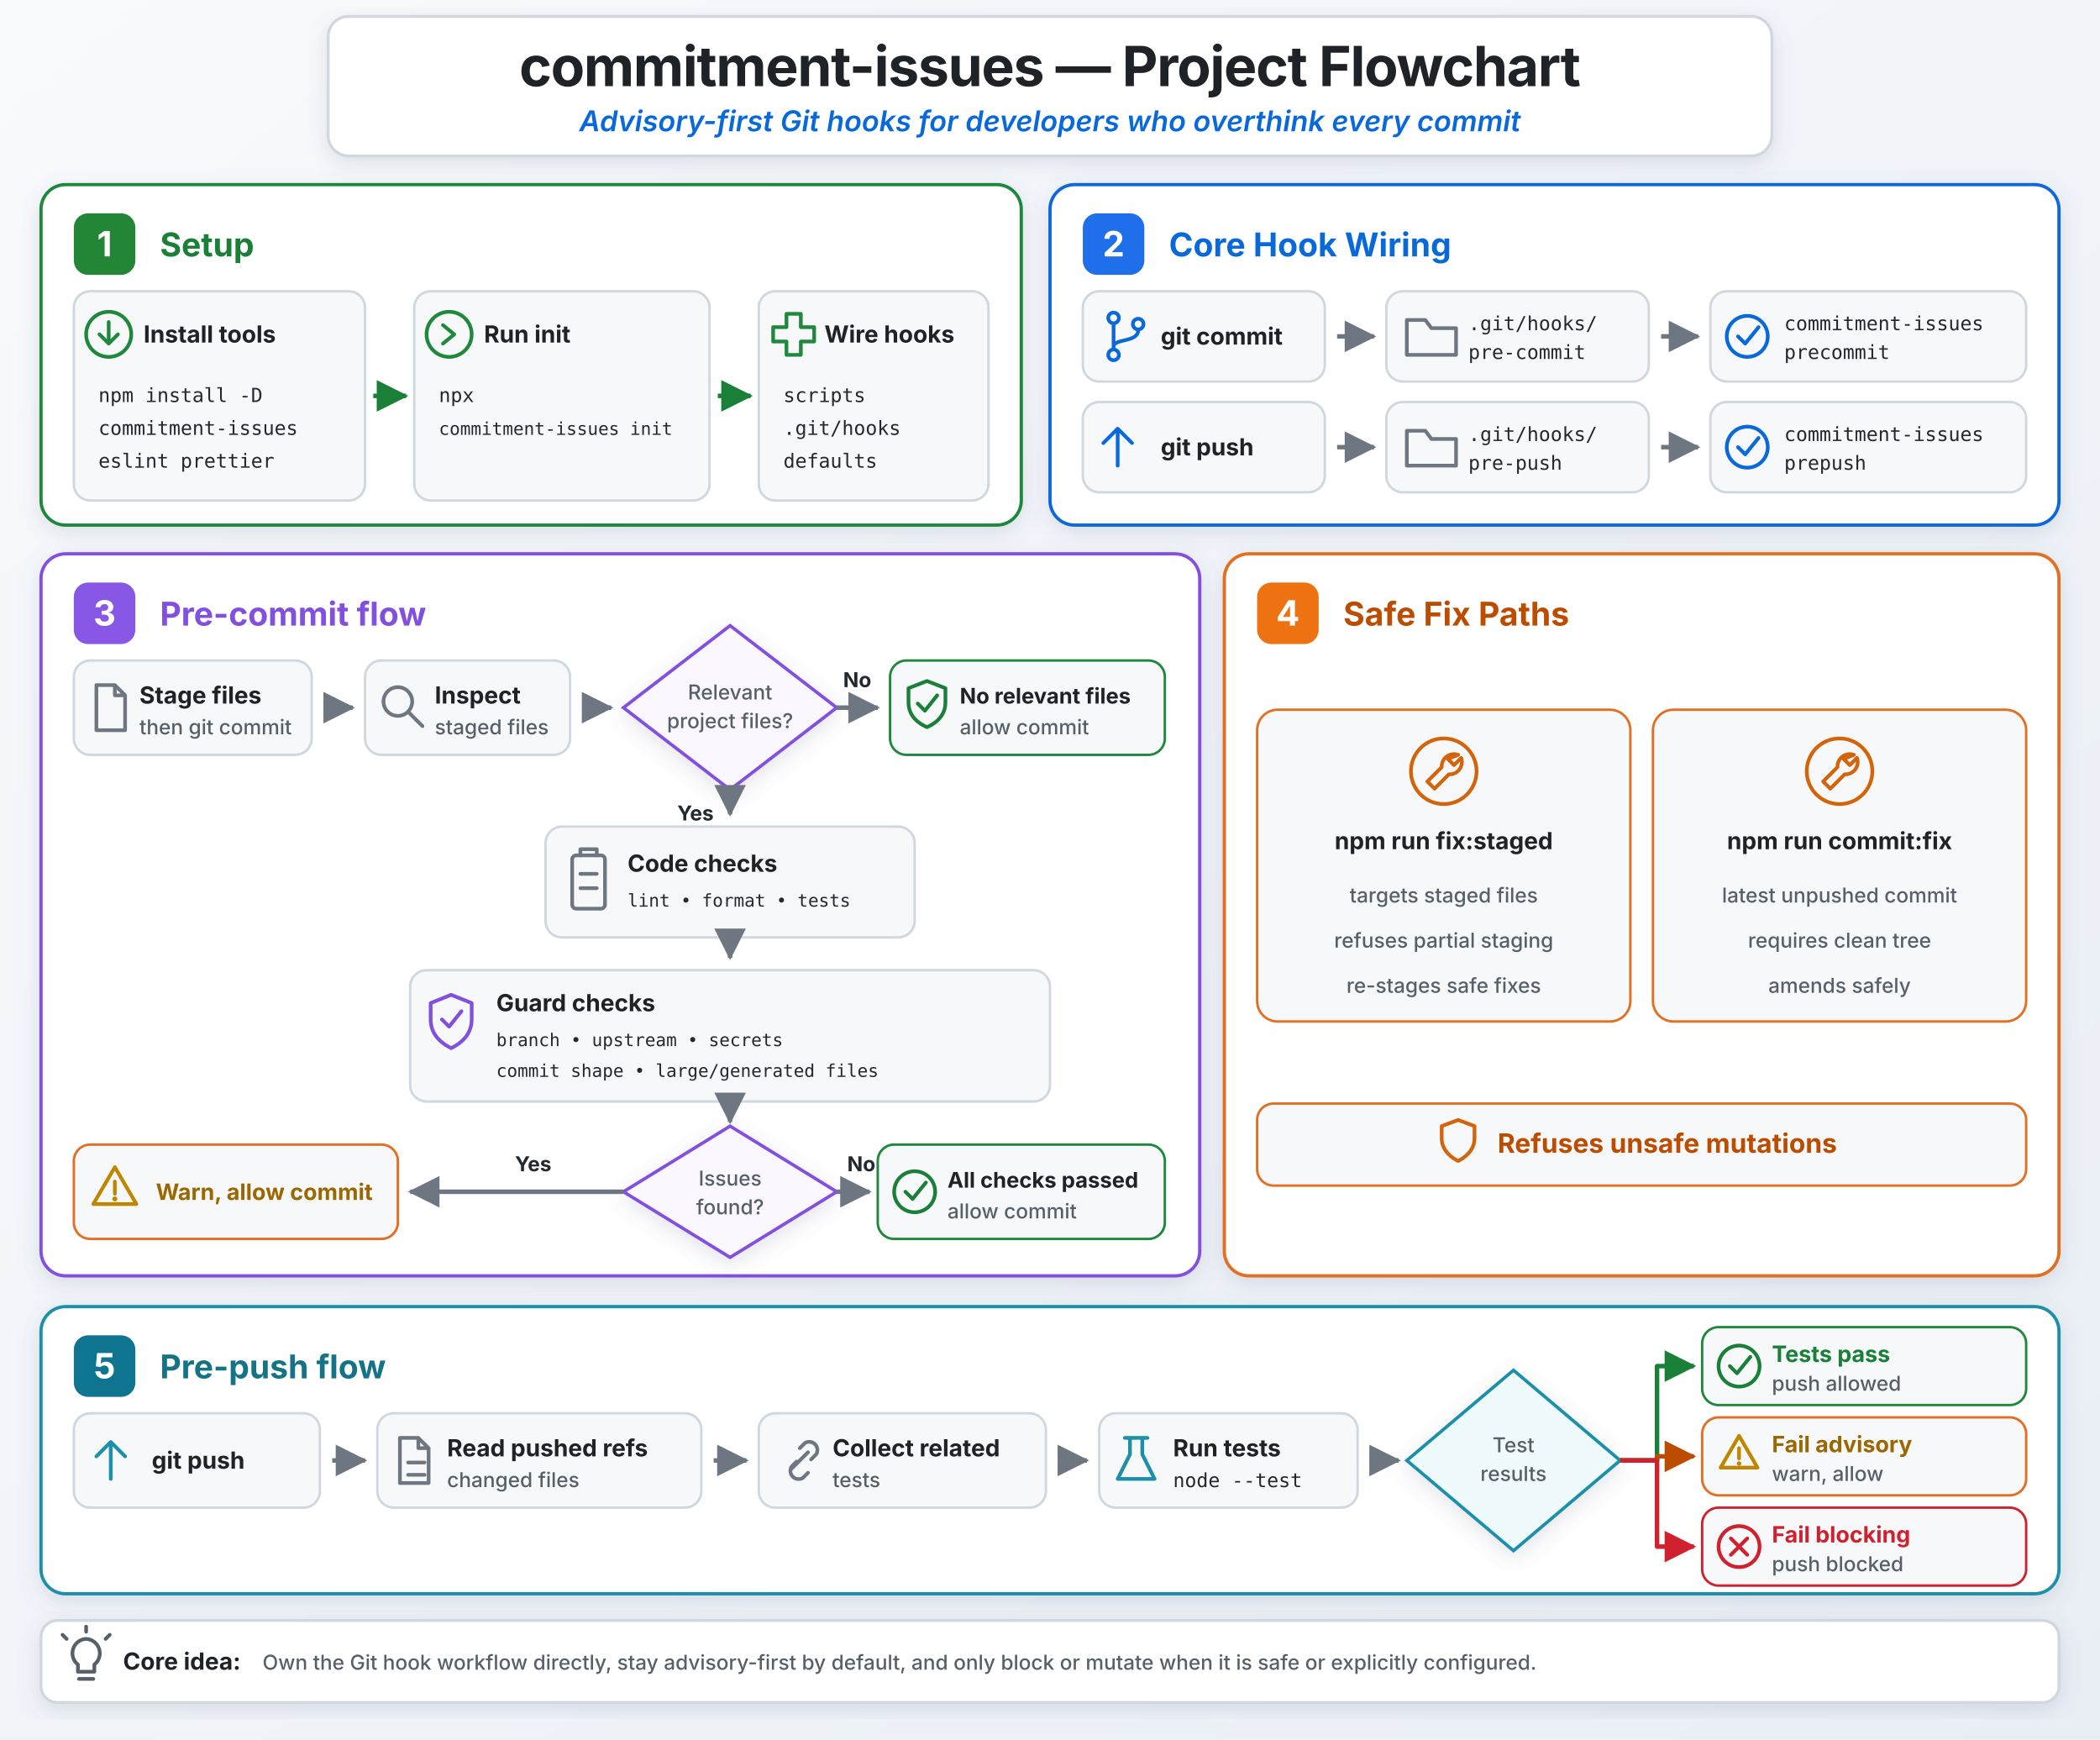
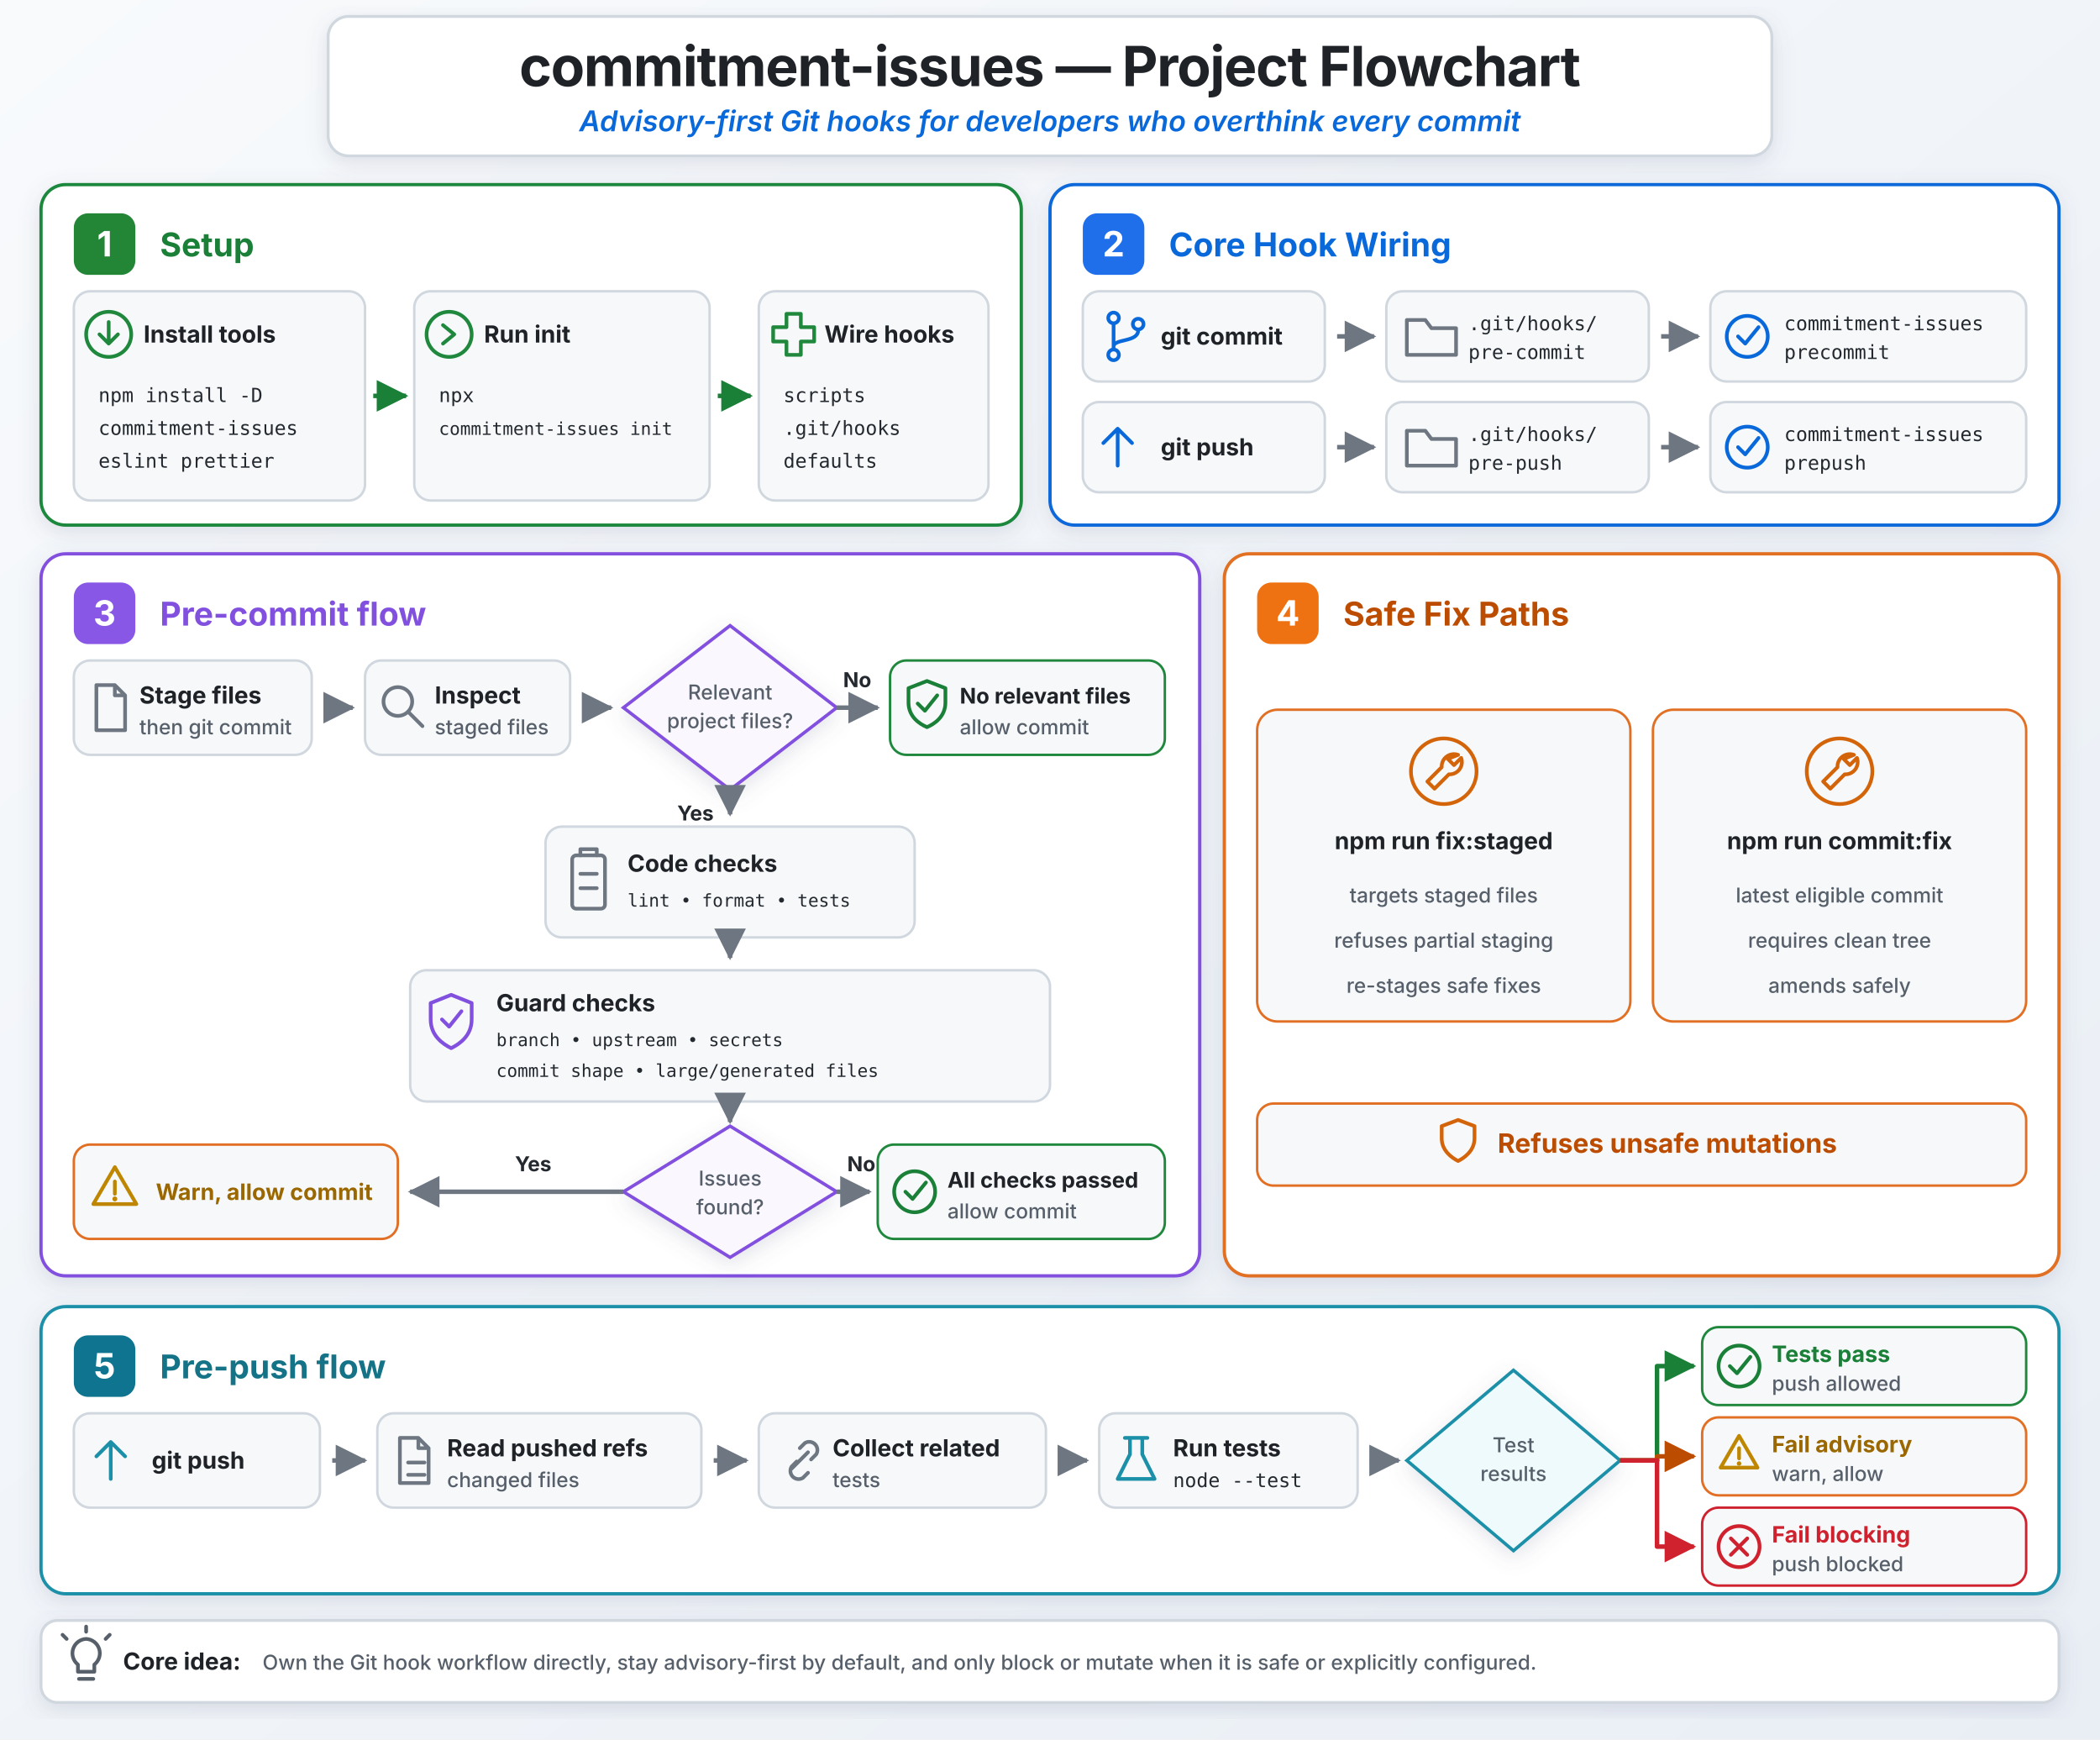
<svg xmlns="http://www.w3.org/2000/svg" width="1024" height="848" viewBox="0 0 1024 848" role="img" aria-labelledby="title desc">
  <defs>
    <linearGradient id="bg" x1="0" y1="0" x2="1" y2="1">
      <stop offset="0" stop-color="#f8fafc" />
      <stop offset="1" stop-color="#e9eef5" />
    </linearGradient>
    <filter id="shadow" x="-20%" y="-20%" width="140%" height="140%">
      <feDropShadow dx="0" dy="3" stdDeviation="5" flood-color="#64748b" flood-opacity="0.18" />
    </filter>
    <marker id="aGray" markerWidth="10" markerHeight="10" refX="8" refY="5" orient="auto">
      <path d="M1.5 1.5L8.5 5L1.5 8.5Z" fill="#6e7781" />
    </marker>
    <marker id="aGreen" markerWidth="10" markerHeight="10" refX="8" refY="5" orient="auto">
      <path d="M1.5 1.5L8.5 5L1.5 8.5Z" fill="#1a7f37" />
    </marker>
    <marker id="aOrange" markerWidth="10" markerHeight="10" refX="8" refY="5" orient="auto">
      <path d="M1.5 1.5L8.5 5L1.5 8.5Z" fill="#bc4c00" />
    </marker>
    <marker id="aRed" markerWidth="10" markerHeight="10" refX="8" refY="5" orient="auto">
      <path d="M1.5 1.5L8.5 5L1.5 8.5Z" fill="#cf222e" />
    </marker>
  </defs>
  <style>
    .h1{font:700 27px ui-sans-serif,system-ui,-apple-system,'Segoe UI',sans-serif;fill:#1f2328;letter-spacing:-0.5px}
    .sub{font:italic 600 14px ui-sans-serif,system-ui,-apple-system,'Segoe UI',sans-serif;fill:#0969da}
    .sec{font:700 16px ui-sans-serif,system-ui,-apple-system,'Segoe UI',sans-serif}
    .badge{font:700 17px ui-sans-serif,system-ui,-apple-system,'Segoe UI',sans-serif;fill:#fff}
    .hd{font:700 11.5px ui-sans-serif,system-ui,-apple-system,'Segoe UI',sans-serif;fill:#1f2328}
    .hdSm{font:700 10.5px ui-sans-serif,system-ui,-apple-system,'Segoe UI',sans-serif;fill:#1f2328}
    .bd{font:500 10px ui-sans-serif,system-ui,-apple-system,'Segoe UI',sans-serif;fill:#57606a}
    .lbl{font:700 10px ui-sans-serif,system-ui,-apple-system,'Segoe UI',sans-serif;fill:#24292f}
    .mono{font:500 9.5px ui-monospace,SFMono-Regular,Menlo,Consolas,monospace;fill:#24292f}
    .monoSm{font:500 8.6px ui-monospace,SFMono-Regular,Menlo,Consolas,monospace;fill:#24292f}
    .panel{fill:#ffffff;stroke-width:1.6;filter:url(#shadow)}
    .card{fill:#f6f8fa;stroke:#d0d7de;stroke-width:1.2}
    .arrow{stroke:#6e7781;stroke-width:2.2;fill:none;marker-end:url(#aGray)}
    .arrowGreen{stroke:#1a7f37;stroke-width:2.2;fill:none;marker-end:url(#aGreen)}
    .arrowOrange{stroke:#bc4c00;stroke-width:2.2;fill:none;stroke-linejoin:round;marker-end:url(#aOrange)}
    .arrowRed{stroke:#cf222e;stroke-width:2.2;fill:none;stroke-linejoin:round;marker-end:url(#aRed)}
    .elbowGreen{stroke:#1a7f37;stroke-width:2.2;fill:none;stroke-linejoin:round;marker-end:url(#aGreen)}
    .green{stroke:#1f883d}.blue{stroke:#0969da}.purple{stroke:#8250df}.orange{stroke:#e16f24}.cyan{stroke:#1b90a8}.red{stroke:#cf222e}
    .greenText{fill:#1a7f37}.blueText{fill:#0969da}.purpleText{fill:#8250df}.orangeText{fill:#bc4c00}.cyanText{fill:#157387}.redText{fill:#cf222e}.warnText{fill:#9a6700}
    .icon{fill:none;stroke-width:1.8;stroke-linecap:round;stroke-linejoin:round}
  </style>
  <rect width="1024" height="848" fill="url(#bg)" />
  <rect x="160" y="8" width="704" height="68" rx="10" fill="#ffffff" stroke="#d0d7de" stroke-width="1.4" filter="url(#shadow)" />
  <text class="h1" x="512" y="42" text-anchor="middle">commitment-issues — Project Flowchart</text>
  <text class="sub" x="512" y="64" text-anchor="middle">Advisory-first Git hooks for developers who overthink every commit</text>
  <g transform="translate(20 90)">
    <rect class="panel green" width="478" height="166" rx="12" />
    <rect x="16" y="14" width="30" height="30" rx="7" fill="#238636" />
    <text class="badge" x="31" y="35" text-anchor="middle">1</text>
    <text class="sec greenText" x="58" y="35">Setup</text>
    <g transform="translate(16 52)">
      <rect class="card" width="142" height="102" rx="8" />
      <circle class="icon" cx="17" cy="21" r="11" stroke="#1f883d" />
      <path class="icon" stroke="#1f883d" d="M17 15v10M12.5 21l4.5 4.5L21.5 21" />
      <text class="hd" x="34" y="25">Install tools</text>
      <text class="mono" x="12" y="54">npm install -D</text>
      <text class="mono" x="12" y="70">commitment-issues</text>
      <text class="mono" x="12" y="86">eslint prettier</text>
    </g>
    <path class="arrowGreen" d="M162 103h16" />
    <g transform="translate(182 52)">
      <rect class="card" width="144" height="102" rx="8" />
      <circle class="icon" cx="17" cy="21" r="11" stroke="#1f883d" />
      <path class="icon" stroke="#1f883d" d="M14 16.5l5.5 4.5-5.5 4.5" />
      <text class="hd" x="34" y="25">Run init</text>
      <text class="mono" x="12" y="54">npx</text>
      <text class="monoSm" x="12" y="70">commitment-issues init</text>
    </g>
    <path class="arrowGreen" d="M330 103h16" />
    <g transform="translate(350 52)">
      <rect class="card" width="112" height="102" rx="8" />
      <path class="icon" stroke="#1f883d" d="M13.5 11h7v6.5H27v7h-6.5V31h-7v-6.5H7v-7h6.5z" />
      <text class="hd" x="32" y="25">Wire hooks</text>
      <text class="mono" x="12" y="54">scripts</text>
      <text class="mono" x="12" y="70">.git/hooks</text>
      <text class="mono" x="12" y="86">defaults</text>
    </g>
  </g>
  <g transform="translate(512 90)">
    <rect class="panel blue" width="492" height="166" rx="12" />
    <rect x="16" y="14" width="30" height="30" rx="7" fill="#1f6feb" />
    <text class="badge" x="31" y="35" text-anchor="middle">2</text>
    <text class="sec blueText" x="58" y="35">Core Hook Wiring</text>
    <g transform="translate(16 52)">
      <rect class="card" width="118" height="44" rx="8" />
      <circle cx="15" cy="13" r="2.6" fill="none" stroke="#0969da" stroke-width="1.8" />
      <circle cx="15" cy="31" r="2.6" fill="none" stroke="#0969da" stroke-width="1.8" />
      <circle cx="27" cy="16" r="2.6" fill="none" stroke="#0969da" stroke-width="1.8" />
      <path class="icon" stroke="#0969da" d="M15 16v12M27 19c0 6-12 4-12 8" />
      <text class="hd" x="38" y="26">git commit</text>
    </g>
    <path class="arrow" d="M140 74h18" />
    <g transform="translate(164 52)">
      <rect class="card" width="128" height="44" rx="8" />
      <path class="icon" stroke="#6e7781" d="M10 14h9l3 4h12v13H10z" />
      <text class="mono" x="40" y="19">.git/hooks/</text>
      <text class="mono" x="40" y="33">pre-commit</text>
    </g>
    <path class="arrow" d="M298 74h18" />
    <g transform="translate(322 52)">
      <rect class="card" width="154" height="44" rx="8" />
      <circle class="icon" cx="18" cy="22" r="10" stroke="#0969da" />
      <path class="icon" stroke="#0969da" d="M13.5 22l3.5 3.5 6.5-8" />
      <text class="mono" x="36" y="19">commitment-issues</text>
      <text class="mono" x="36" y="33">precommit</text>
    </g>
    <g transform="translate(16 106)">
      <rect class="card" width="118" height="44" rx="8" />
      <path class="icon" stroke="#0969da" d="M17 31V13M10 20l7-7 7 7" />
      <text class="hd" x="38" y="26">git push</text>
    </g>
    <path class="arrow" d="M140 128h18" />
    <g transform="translate(164 106)">
      <rect class="card" width="128" height="44" rx="8" />
      <path class="icon" stroke="#6e7781" d="M10 14h9l3 4h12v13H10z" />
      <text class="mono" x="40" y="19">.git/hooks/</text>
      <text class="mono" x="40" y="33">pre-push</text>
    </g>
    <path class="arrow" d="M298 128h18" />
    <g transform="translate(322 106)">
      <rect class="card" width="154" height="44" rx="8" />
      <circle class="icon" cx="18" cy="22" r="10" stroke="#0969da" />
      <path class="icon" stroke="#0969da" d="M13.5 22l3.5 3.5 6.5-8" />
      <text class="mono" x="36" y="19">commitment-issues</text>
      <text class="mono" x="36" y="33">prepush</text>
    </g>
  </g>
  <g transform="translate(20 270)">
    <rect class="panel purple" width="565" height="352" rx="12" />
    <rect x="16" y="14" width="30" height="30" rx="7" fill="#8957e5" />
    <text class="badge" x="31" y="35" text-anchor="middle">3</text>
    <text class="sec purpleText" x="58" y="35">Pre-commit flow</text>
    <g transform="translate(16 52)">
      <rect class="card" width="116" height="46" rx="8" />
      <path class="icon" stroke="#6e7781" d="M11 12h9l5 5v17H11zM20 12v5h5" />
      <text class="hd" x="32" y="21">Stage files</text>
      <text class="bd" x="32" y="36">then git commit</text>
    </g>
    <path class="arrow" d="M138 75h14" />
    <g transform="translate(158 52)">
      <rect class="card" width="100" height="46" rx="8" />
      <circle class="icon" cx="16" cy="20" r="7" stroke="#6e7781" />
      <path class="icon" stroke="#6e7781" d="M21 25l7 7" />
      <text class="hd" x="34" y="21">Inspect</text>
      <text class="bd" x="34" y="36">staged files</text>
    </g>
    <path class="arrow" d="M264 75h14" />
    <path d="M336 35L388 75L336 115L284 75Z" fill="#faf7ff" stroke="#8250df" stroke-width="1.6" filter="url(#shadow)" />
    <text class="bd" x="336" y="71" text-anchor="middle">Relevant</text>
    <text class="bd" x="336" y="85" text-anchor="middle">project files?</text>
    <text class="lbl" x="398" y="65" text-anchor="middle">No</text>
    <path class="arrow" d="M388 75h20" />
    <g transform="translate(414 52)">
      <rect class="card green" width="134" height="46" rx="8" />
      <path class="icon" stroke="#1a7f37" d="M18 10l9 3.5v7c0 7-5.5 10.5-9 12-3.5-1.5-9-5-9-12v-7z" />
      <path class="icon" stroke="#1a7f37" d="M13.5 21l3.5 3.5 6-7.5" />
      <text class="hdSm" x="34" y="21">No relevant files</text>
      <text class="bd" x="34" y="36">allow commit</text>
    </g>
    <text class="lbl" x="328" y="130" text-anchor="end">Yes</text>
    <path class="arrow" d="M336 115v12" />
    <g transform="translate(246 133)">
      <rect class="card" width="180" height="54" rx="8" />
      <rect class="icon" x="13" y="14" width="16" height="26" rx="2" stroke="#6e7781" />
      <path class="icon" stroke="#6e7781" d="M17 14v-3h8v3M17 23h8M17 30h8" />
      <text class="hd" x="40" y="22">Code checks</text>
      <text class="monoSm" x="40" y="39">lint • format • tests</text>
    </g>
    <path class="arrow" d="M336 187v10" />
    <g transform="translate(180 203)">
      <rect class="card" width="312" height="64" rx="8" />
      <path class="icon" stroke="#8250df" d="M20 12l10 4v8c0 8-6 12-10 14-4-2-10-6-10-14v-8z" />
      <path class="icon" stroke="#8250df" d="M15.5 24l3.5 3.5 6-7.5" />
      <text class="hd" x="42" y="20">Guard checks</text>
      <text class="monoSm" x="42" y="37">branch • upstream • secrets</text>
      <text class="monoSm" x="42" y="52">commit shape • large/generated files</text>
    </g>
    <path class="arrow" d="M336 267v10" />
    <path d="M336 279L388 311L336 343L284 311Z" fill="#faf7ff" stroke="#8250df" stroke-width="1.6" filter="url(#shadow)" />
    <text class="bd" x="336" y="308" text-anchor="middle">Issues</text>
    <text class="bd" x="336" y="322" text-anchor="middle">found?</text>
    <text class="lbl" x="400" y="301" text-anchor="middle">No</text>
    <path class="arrow" d="M388 311h16" />
    <g transform="translate(408 288)">
      <rect class="card green" width="140" height="46" rx="8" />
      <circle class="icon" cx="18" cy="23" r="10" stroke="#1a7f37" />
      <path class="icon" stroke="#1a7f37" d="M13.5 23l3.5 3.5 6.5-8" />
      <text class="hdSm" x="34" y="21">All checks passed</text>
      <text class="bd" x="34" y="36">allow commit</text>
    </g>
    <text class="lbl" x="240" y="301" text-anchor="middle">Yes</text>
    <path class="arrow" d="M284 311H180" />
    <g transform="translate(16 288)">
      <rect class="card orange" width="158" height="46" rx="8" />
      <path class="icon" stroke="#bf8700" d="M20 11l10.5 18H9.5zM20 18v6" />
      <circle cx="20" cy="26.5" r="1.2" fill="#bf8700" />
      <text class="warnText" x="40" y="27" font-weight="700" font-size="11" font-family="ui-sans-serif,system-ui,-apple-system,'Segoe UI',sans-serif">Warn, allow commit</text>
    </g>
  </g>
  <g transform="translate(597 270)">
    <rect class="panel orange" width="407" height="352" rx="12" />
    <rect x="16" y="14" width="30" height="30" rx="7" fill="#ee7211" />
    <text class="badge" x="31" y="35" text-anchor="middle">4</text>
    <text class="sec orangeText" x="58" y="35">Safe Fix Paths</text>
    <g transform="translate(16 76)">
      <rect class="card orange" width="182" height="152" rx="10" />
      <circle class="icon" cx="91" cy="30" r="16" stroke="#d4640a" />
      <path class="icon" stroke="#d4640a" d="M98 22a6 6 0 0 0-8 6l-7 7 3.5 3.5 7-7a6 6 0 0 0 6-8l-3.5 3.5-3-3z" />
      <text class="hd" x="91" y="68" text-anchor="middle" font-size="12">npm run fix:staged</text>
      <text class="bd" x="91" y="94" text-anchor="middle">targets staged files</text>
      <text class="bd" x="91" y="116" text-anchor="middle">refuses partial staging</text>
      <text class="bd" x="91" y="138" text-anchor="middle">re-stages safe fixes</text>
    </g>
    <g transform="translate(209 76)">
      <rect class="card orange" width="182" height="152" rx="10" />
      <circle class="icon" cx="91" cy="30" r="16" stroke="#d4640a" />
      <path class="icon" stroke="#d4640a" d="M98 22a6 6 0 0 0-8 6l-7 7 3.5 3.5 7-7a6 6 0 0 0 6-8l-3.5 3.5-3-3z" />
      <text class="hd" x="91" y="68" text-anchor="middle" font-size="12">npm run commit:fix</text>
-       <text class="bd" x="91" y="94" text-anchor="middle">latest unpushed commit</text>
+       <text class="bd" x="91" y="94" text-anchor="middle">latest eligible commit</text>
      <text class="bd" x="91" y="116" text-anchor="middle">requires clean tree</text>
      <text class="bd" x="91" y="138" text-anchor="middle">amends safely</text>
    </g>
    <rect class="card orange" x="16" y="268" width="375" height="40" rx="8" />
    <path class="icon" stroke="#d4640a" d="M114 276l8 3v6c0 6-5 9.5-8 11-3-1.5-8-5-8-11v-6z" />
    <text class="orangeText" x="216" y="292" text-anchor="middle" font-weight="700" font-size="13" font-family="ui-sans-serif,system-ui,-apple-system,'Segoe UI',sans-serif">Refuses unsafe mutations</text>
  </g>
  <g transform="translate(20 637)">
    <rect class="panel cyan" width="984" height="140" rx="12" />
    <rect x="16" y="14" width="30" height="30" rx="7" fill="#0e7490" />
    <text class="badge" x="31" y="35" text-anchor="middle">5</text>
    <text class="sec cyanText" x="58" y="35">Pre-push flow</text>
    <g transform="translate(16 52)">
      <rect class="card" width="120" height="46" rx="8" />
      <path class="icon" stroke="#1b90a8" d="M18 32V14M11 21l7-7 7 7" />
      <text class="hd" x="38" y="27">git push</text>
    </g>
    <path class="arrow" d="M142 75h16" />
    <g transform="translate(164 52)">
      <rect class="card" width="158" height="46" rx="8" />
      <path class="icon" stroke="#6e7781" d="M11 12h9l5 5v17H11zM20 12v5h5M15 24h8M15 30h8" />
      <text class="hd" x="34" y="21">Read pushed refs</text>
      <text class="bd" x="34" y="36">changed files</text>
    </g>
    <path class="arrow" d="M328 75h16" />
    <g transform="translate(350 52)">
      <rect class="card" width="140" height="46" rx="8" />
      <path class="icon" stroke="#6e7781" d="M16 27l8-8M20 17l2.5-2.5a4 4 0 0 1 5.5 5.5L25.5 22.5M18.5 23.5L16 26a4 4 0 0 0 5.5 5.5L24 29" />
      <text class="hd" x="36" y="21">Collect related</text>
      <text class="bd" x="36" y="36">tests</text>
    </g>
    <path class="arrow" d="M496 75h14" />
    <g transform="translate(516 52)">
      <rect class="card" width="126" height="46" rx="8" />
      <path class="icon" stroke="#1b90a8" d="M15 12v8l-6 12h18l-6-12v-8M12.5 12h11" />
      <text class="hd" x="36" y="21">Run tests</text>
      <text class="mono" x="36" y="36">node --test</text>
    </g>
    <path class="arrow" d="M648 75h14" />
    <path d="M718 31L770 75L718 119L666 75Z" fill="#eefafc" stroke="#1b90a8" stroke-width="1.6" filter="url(#shadow)" />
    <text class="bd" x="718" y="71" text-anchor="middle">Test</text>
    <text class="bd" x="718" y="85" text-anchor="middle">results</text>
    <path class="elbowGreen" d="M770 75H788V29H806" />
    <g transform="translate(810 10)">
      <rect class="card green" width="158" height="38" rx="8" />
      <circle class="icon" cx="18" cy="19" r="10" stroke="#1a7f37" />
      <path class="icon" stroke="#1a7f37" d="M13.5 19l3.5 3.5 6.5-8" />
      <text class="greenText" x="34" y="17" font-weight="700" font-size="11" font-family="ui-sans-serif,system-ui,-apple-system,'Segoe UI',sans-serif">Tests pass</text>
      <text class="bd" x="34" y="31">push allowed</text>
    </g>
    <path class="arrowOrange" d="M770 75H788V73H806" />
    <g transform="translate(810 54)">
      <rect class="card orange" width="158" height="38" rx="8" />
      <path class="icon" stroke="#bf8700" d="M18 9l9 15.5H9zM18 15v5" />
      <circle cx="18" cy="22.5" r="1.1" fill="#bf8700" />
      <text class="warnText" x="34" y="17" font-weight="700" font-size="11" font-family="ui-sans-serif,system-ui,-apple-system,'Segoe UI',sans-serif">Fail advisory</text>
      <text class="bd" x="34" y="31">warn, allow</text>
    </g>
    <path class="arrowRed" d="M770 75H788V117H806" />
    <g transform="translate(810 98)">
      <rect class="card red" width="158" height="38" rx="8" />
      <circle class="icon" cx="18" cy="19" r="10" stroke="#cf222e" />
      <path class="icon" stroke="#cf222e" d="M14 15l8 8M22 15l-8 8" />
      <text class="redText" x="34" y="17" font-weight="700" font-size="11" font-family="ui-sans-serif,system-ui,-apple-system,'Segoe UI',sans-serif">Fail blocking</text>
      <text class="bd" x="34" y="31">push blocked</text>
    </g>
  </g>
  <rect x="20" y="790" width="984" height="40" rx="8" fill="#ffffff" stroke="#d0d7de" stroke-width="1.4" filter="url(#shadow)" />
  <path class="icon" stroke="#57606a" d="M42 799a7 7 0 0 0-4 12.5v3.5h8v-3.5A7 7 0 0 0 42 799zM38.5 818.5h7M42 795.5V793M32.5 799l-2-2M51.5 799l2-2" />
  <text class="hd" x="60" y="814">Core idea:</text>
  <text class="bd" x="128" y="814" font-size="11">Own the Git hook workflow directly, stay advisory-first by default, and only block or mutate when it is safe or explicitly configured.</text>
</svg>
